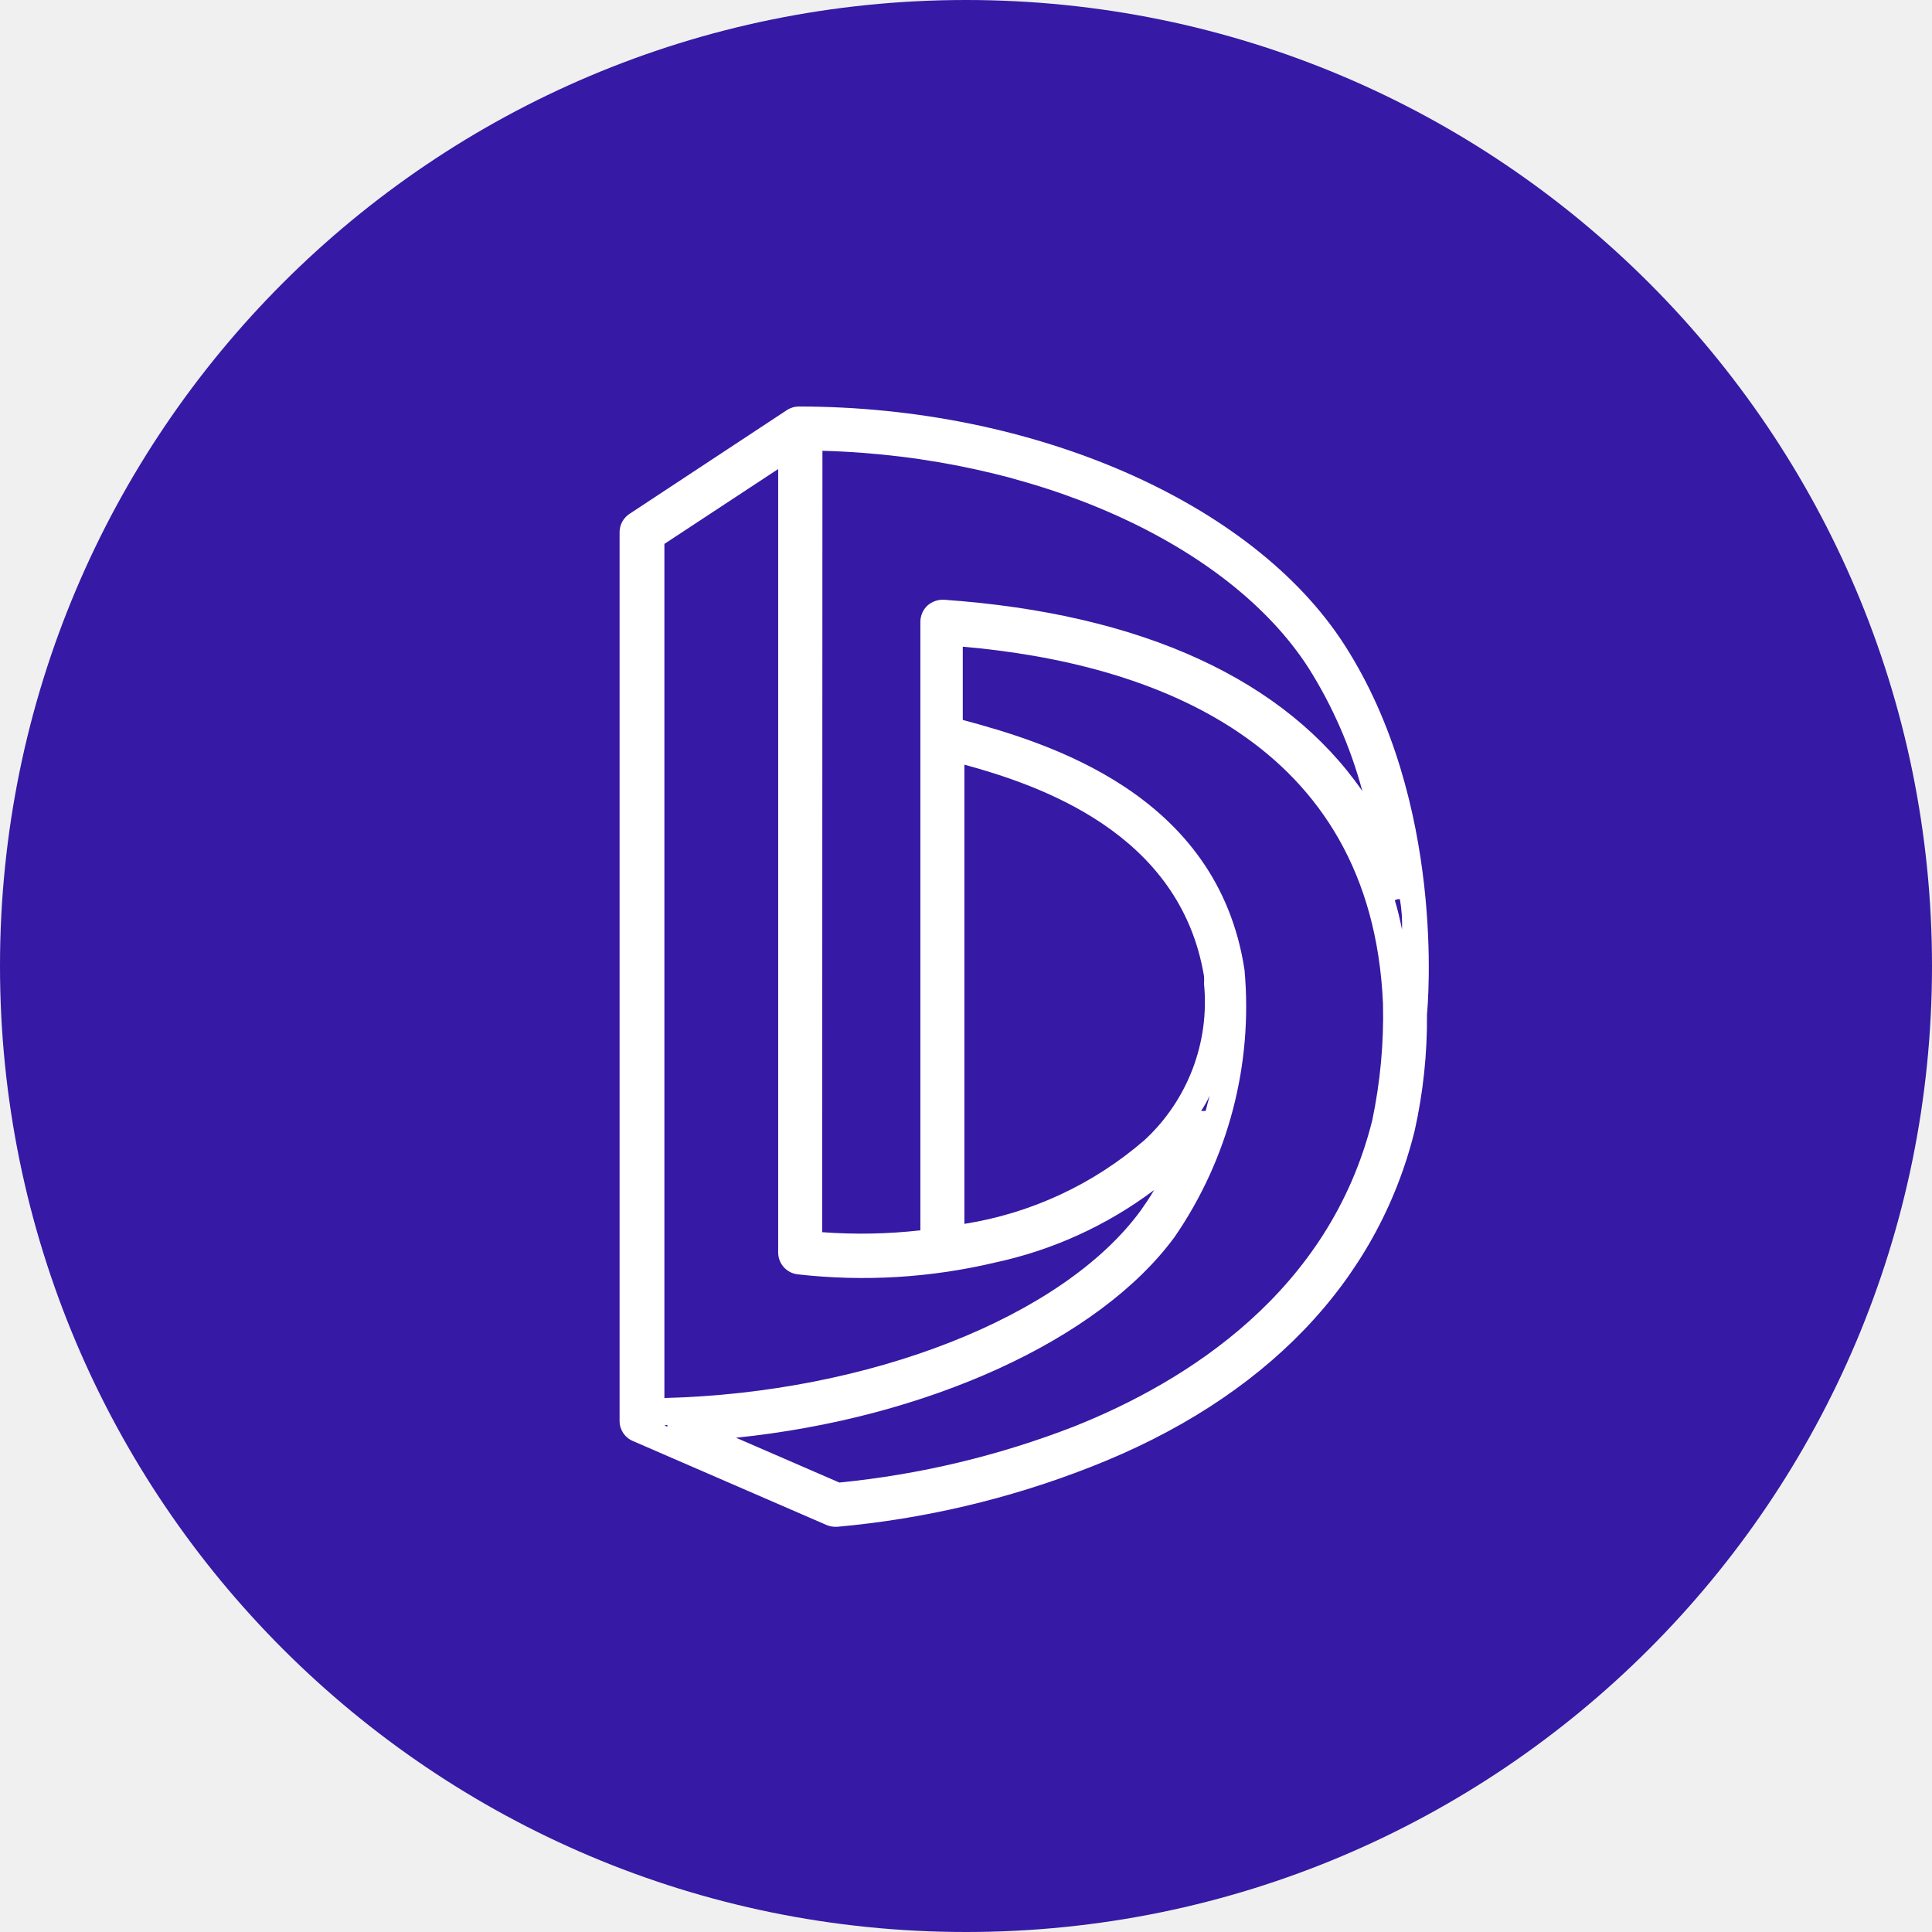
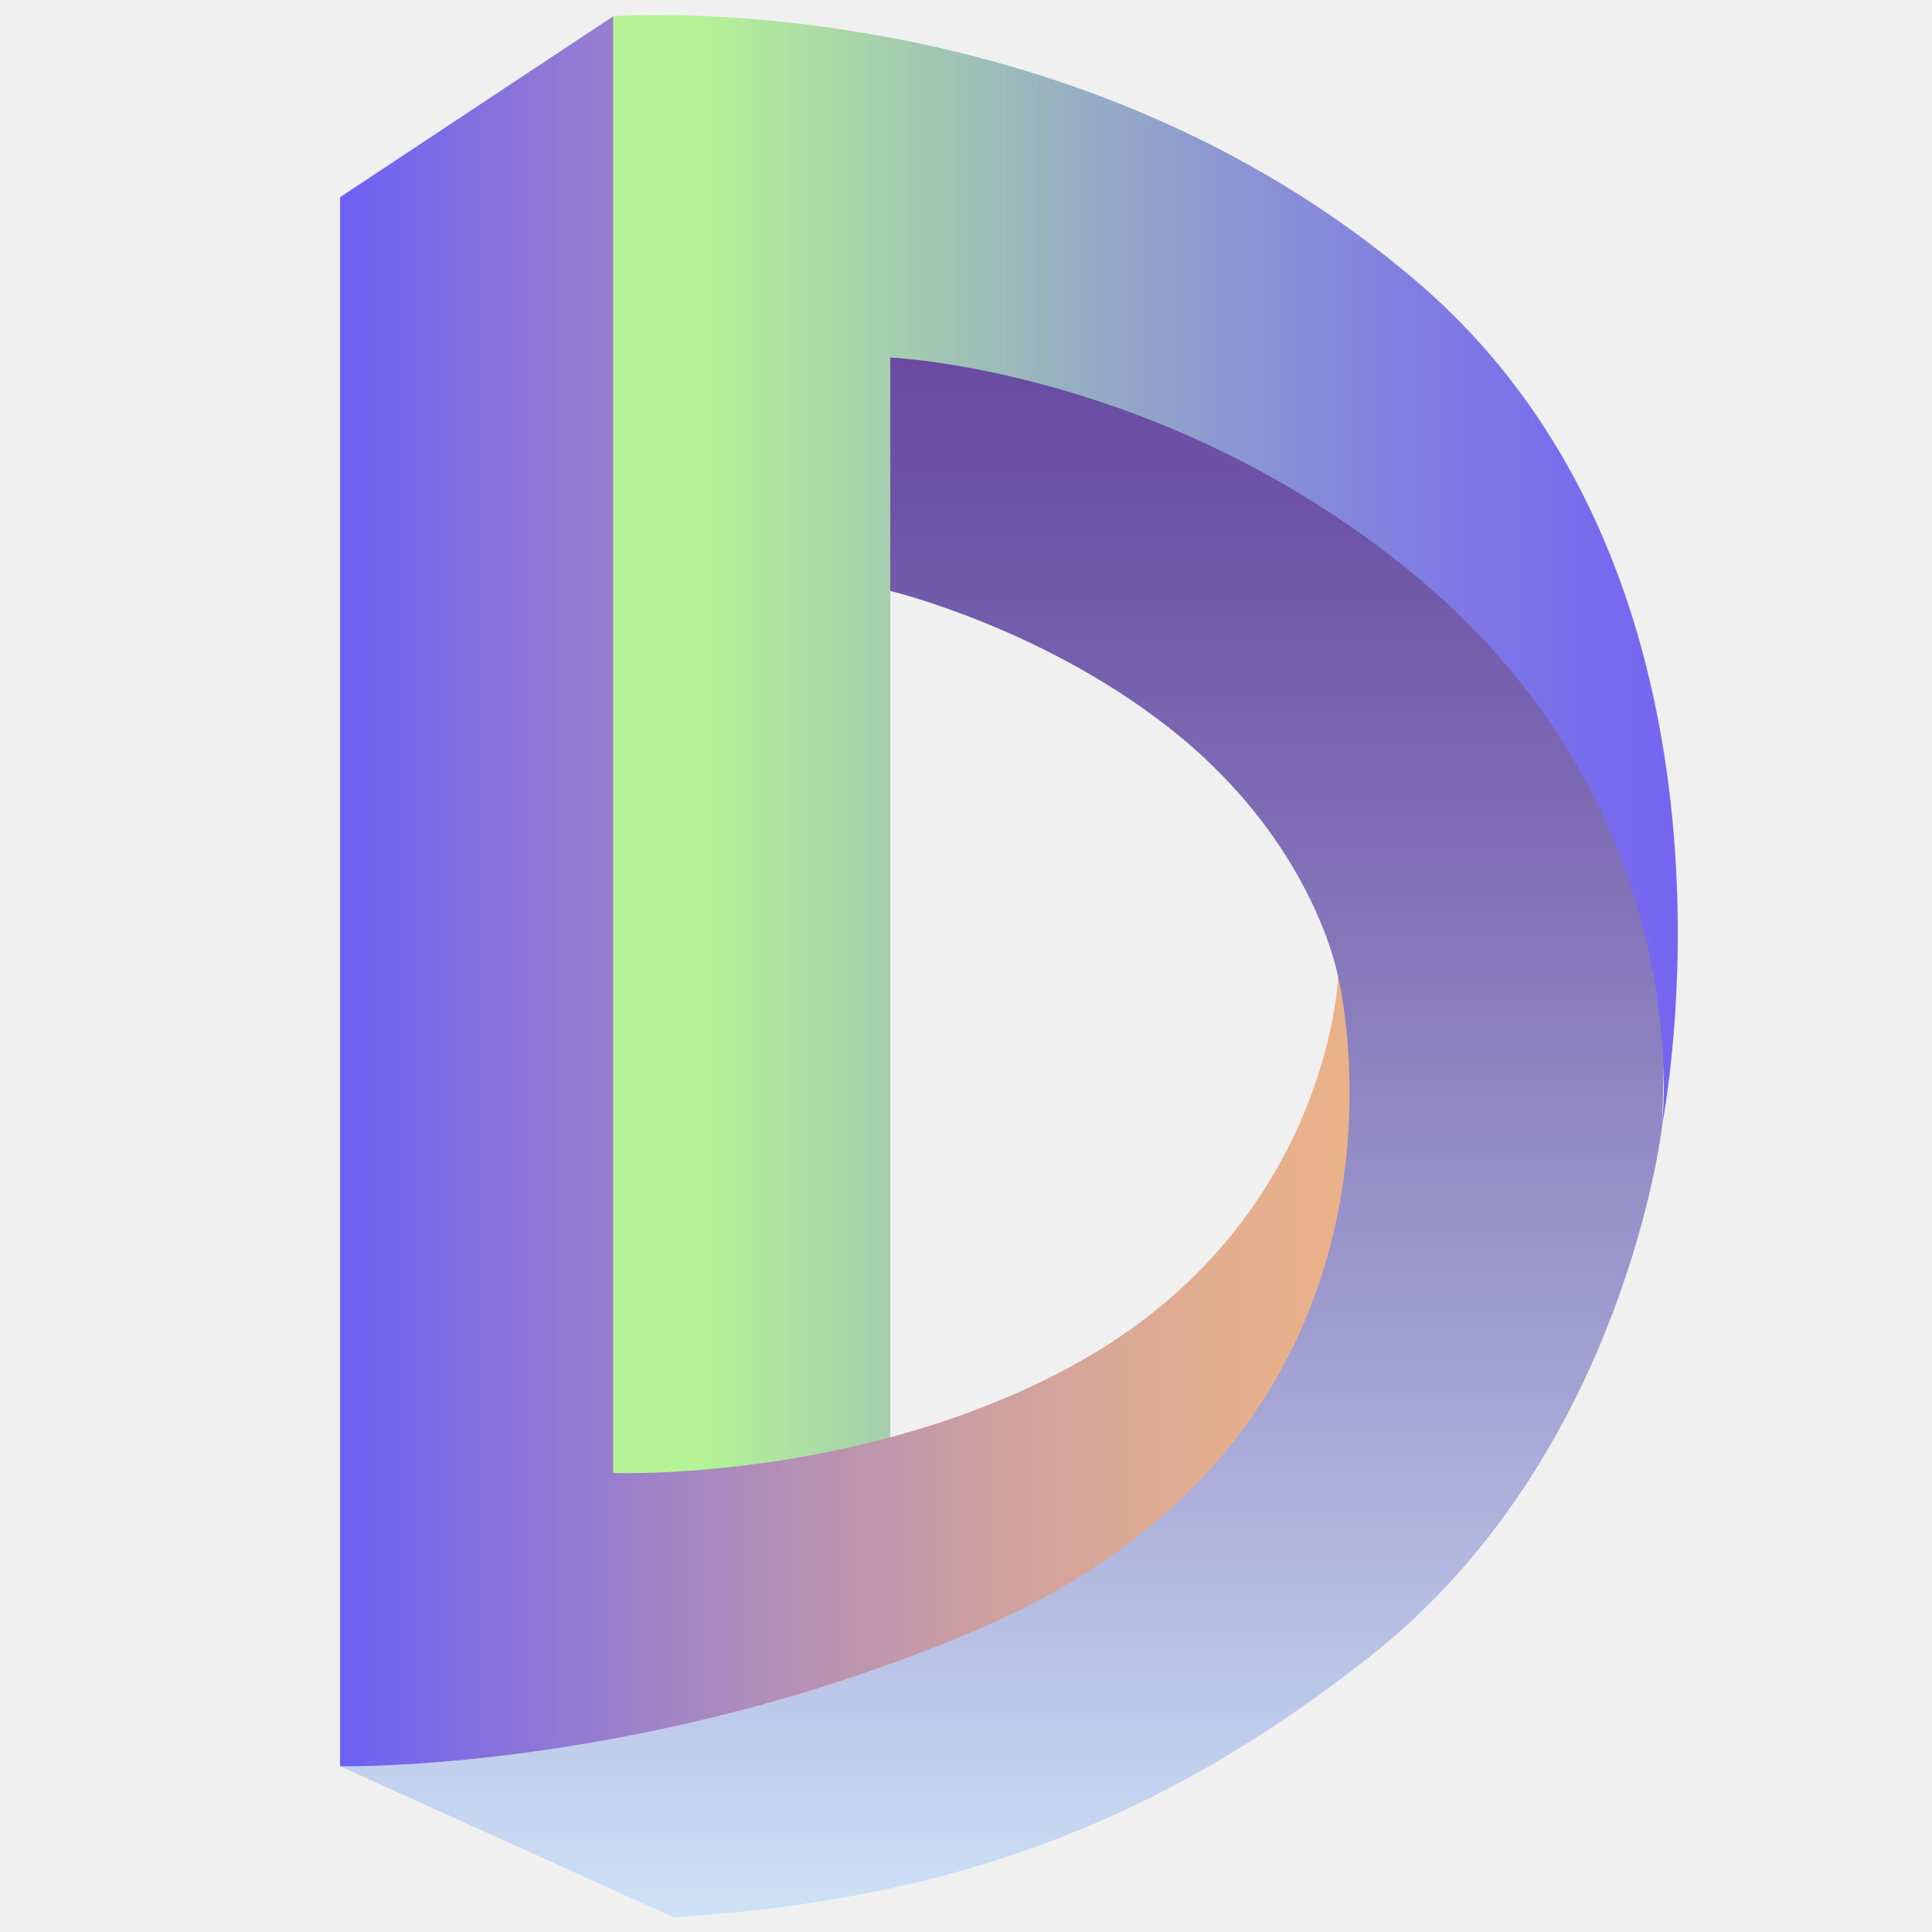
- <svg xmlns="http://www.w3.org/2000/svg" width="72" height="72" fill="none">
-   <circle cx="36" cy="36" r="36" fill="#3619A4" />
-   <path fill="#fff" d="M31.14 56.9a.871.871 0 0 1-.32-.06l-7.24-3.14a.81.81 0 0 1-.49-.75V19.83a.82.82 0 0 1 .37-.68l5.87-3.87a.81.81 0 0 1 .45-.13c8.73 0 16.89 3.56 20.31 8.86 3.81 5.9 3.12 13.47 3.09 13.79a19.165 19.165 0 0 1-.46 4.34c-1.39 5.62-5.58 10-12.1 12.54a34.258 34.258 0 0 1-9.43 2.22h-.05Zm-3.71-3.32 3.85 1.67a33.157 33.157 0 0 0 8.75-2.09c4.19-1.67 9.51-5 11.11-11.41.3-1.43.435-2.889.4-4.35-.43-9.8-8.66-12.69-15.66-13.3v2.73c3.08.83 9.5 2.71 10.5 9.32a15.15 15.15 0 0 1-2.6 9.94c-2.81 3.84-9.23 6.76-16.35 7.49Zm-2.67-.46.11.05v-.07l-.11.02Zm0-32.85V52.1c7.6-.19 14.85-3 17.76-7 .17-.24.34-.49.49-.75a15.19 15.19 0 0 1-5.92 2.7 21.425 21.425 0 0 1-7.37.44.82.82 0 0 1-.72-.81v-29.2l-4.24 2.79Zm5.88 25.65c1.22.091 2.445.068 3.66-.07V23.17a.83.83 0 0 1 .26-.6.87.87 0 0 1 .61-.22c7.43.52 12.74 3 15.6 7.13a16.732 16.732 0 0 0-2-4.58c-3-4.67-10.25-7.89-18.12-8.1l-.01 29.12Zm5.3-17.44v17.13a13.46 13.46 0 0 0 6.71-3.12 7 7 0 0 0 2.22-5.83 1.896 1.896 0 0 0 0-.28c-.89-5.36-6.16-7.13-8.99-7.9h.06ZM44.8 41.4h.13l.15-.57c-.089.2-.196.39-.32.57h.04Zm7.18-7.85c.11.35.19.71.27 1.09a5.528 5.528 0 0 0-.08-1.13h-.09l-.1.04Z" />
+ <svg xmlns="http://www.w3.org/2000/svg" width="32px" height="32px" viewBox="0 0 32 32" version="1.1">
+   <defs>
+     <linearGradient id="linear0" gradientUnits="userSpaceOnUse" x1="259.518" y1="81.647" x2="259.518" y2="496.193" gradientTransform="matrix(0.064,0,0,0.064,0,0)">
+       <stop offset="0" style="stop-color:rgb(40.392%,29.02%,63.137%);stop-opacity:1;" />
+       <stop offset="0.126" style="stop-color:rgb(43.137%,32.941%,65.49%);stop-opacity:1;" />
+       <stop offset="0.339" style="stop-color:rgb(50.196%,43.529%,71.373%);stop-opacity:1;" />
+       <stop offset="0.614" style="stop-color:rgb(61.569%,60.392%,80.784%);stop-opacity:1;" />
+       <stop offset="0.936" style="stop-color:rgb(77.255%,83.529%,94.118%);stop-opacity:1;" />
+       <stop offset="1" style="stop-color:rgb(80.784%,88.627%,96.863%);stop-opacity:1;" />
+     </linearGradient>
+     <linearGradient id="linear1" gradientUnits="userSpaceOnUse" x1="181.043" y1="199.221" x2="456.646" y2="199.221" gradientTransform="matrix(0.064,0,0,0.064,0,0)">
+       <stop offset="0" style="stop-color:rgb(70.98%,95.294%,58.824%);stop-opacity:1;" />
+       <stop offset="0.211" style="stop-color:rgb(63.529%,78.431%,69.804%);stop-opacity:1;" />
+       <stop offset="0.461" style="stop-color:rgb(55.686%,61.176%,80.784%);stop-opacity:1;" />
+       <stop offset="0.684" style="stop-color:rgb(49.804%,48.627%,89.02%);stop-opacity:1;" />
+       <stop offset="0.872" style="stop-color:rgb(46.275%,40.784%,93.725%);stop-opacity:1;" />
+       <stop offset="1" style="stop-color:rgb(45.098%,38.039%,95.686%);stop-opacity:1;" />
+     </linearGradient>
+     <linearGradient id="linear2" gradientUnits="userSpaceOnUse" x1="87.953" y1="230.679" x2="349.217" y2="230.679" gradientTransform="matrix(0.064,0,0,0.064,0,0)">
+       <stop offset="0" style="stop-color:rgb(41.961%,37.647%,95.686%);stop-opacity:1;" />
+       <stop offset="0.133" style="stop-color:rgb(51.373%,43.922%,87.843%);stop-opacity:1;" />
+       <stop offset="0.407" style="stop-color:rgb(68.627%,54.902%,72.941%);stop-opacity:1;" />
+       <stop offset="0.653" style="stop-color:rgb(81.176%,63.137%,62.353%);stop-opacity:1;" />
+       <stop offset="0.859" style="stop-color:rgb(89.02%,67.843%,56.078%);stop-opacity:1;" />
+       <stop offset="1" style="stop-color:rgb(91.765%,69.804%,53.725%);stop-opacity:1;" />
+     </linearGradient>
+   </defs>
+   <g id="surface1">
+     <path style=" stroke:none;fill-rule:nonzero;fill:url(#linear0);" d="M 11.16 31.758 L 5.633 29.254 L 7.559 28.289 L 19.27 23.359 L 22.125 18.68 L 22.164 16.18 C 22.164 16.18 21.785 14.035 19.52 12.18 C 17.352 10.406 14.734 9.785 14.734 9.785 L 14.734 5.922 L 18.164 5.223 L 25.266 9.293 L 27.16 13.434 L 27.59 16.289 L 27.531 18.645 C 27.531 18.645 26.91 24.109 22.699 27.43 C 19.188 30.203 15.73 31.469 11.16 31.758 Z M 11.16 31.758 " />
+     <path style=" stroke:none;fill-rule:nonzero;fill:url(#linear1);" d="M 10.152 0.27 L 10.152 25.246 L 14.746 25.246 L 14.746 5.922 C 14.746 5.922 19.238 6.105 23.355 9.461 C 28.191 13.395 27.527 18.648 27.527 18.648 C 27.527 18.648 29.324 9.723 23.512 4.703 C 17.703 -0.312 10.152 0.27 10.152 0.27 Z M 10.152 0.27 " />
+     <path style=" stroke:none;fill-rule:nonzero;fill:url(#linear2);" d="M 5.633 29.254 L 5.633 3.266 L 10.156 0.27 L 10.156 24.398 C 10.156 24.398 14.297 24.551 17.844 22.574 C 22.023 20.25 22.164 16.18 22.164 16.18 C 22.164 16.18 24.008 23.66 16.168 27 C 10.629 29.363 5.633 29.254 5.633 29.254 Z M 5.633 29.254 " />
+   </g>
</svg>
